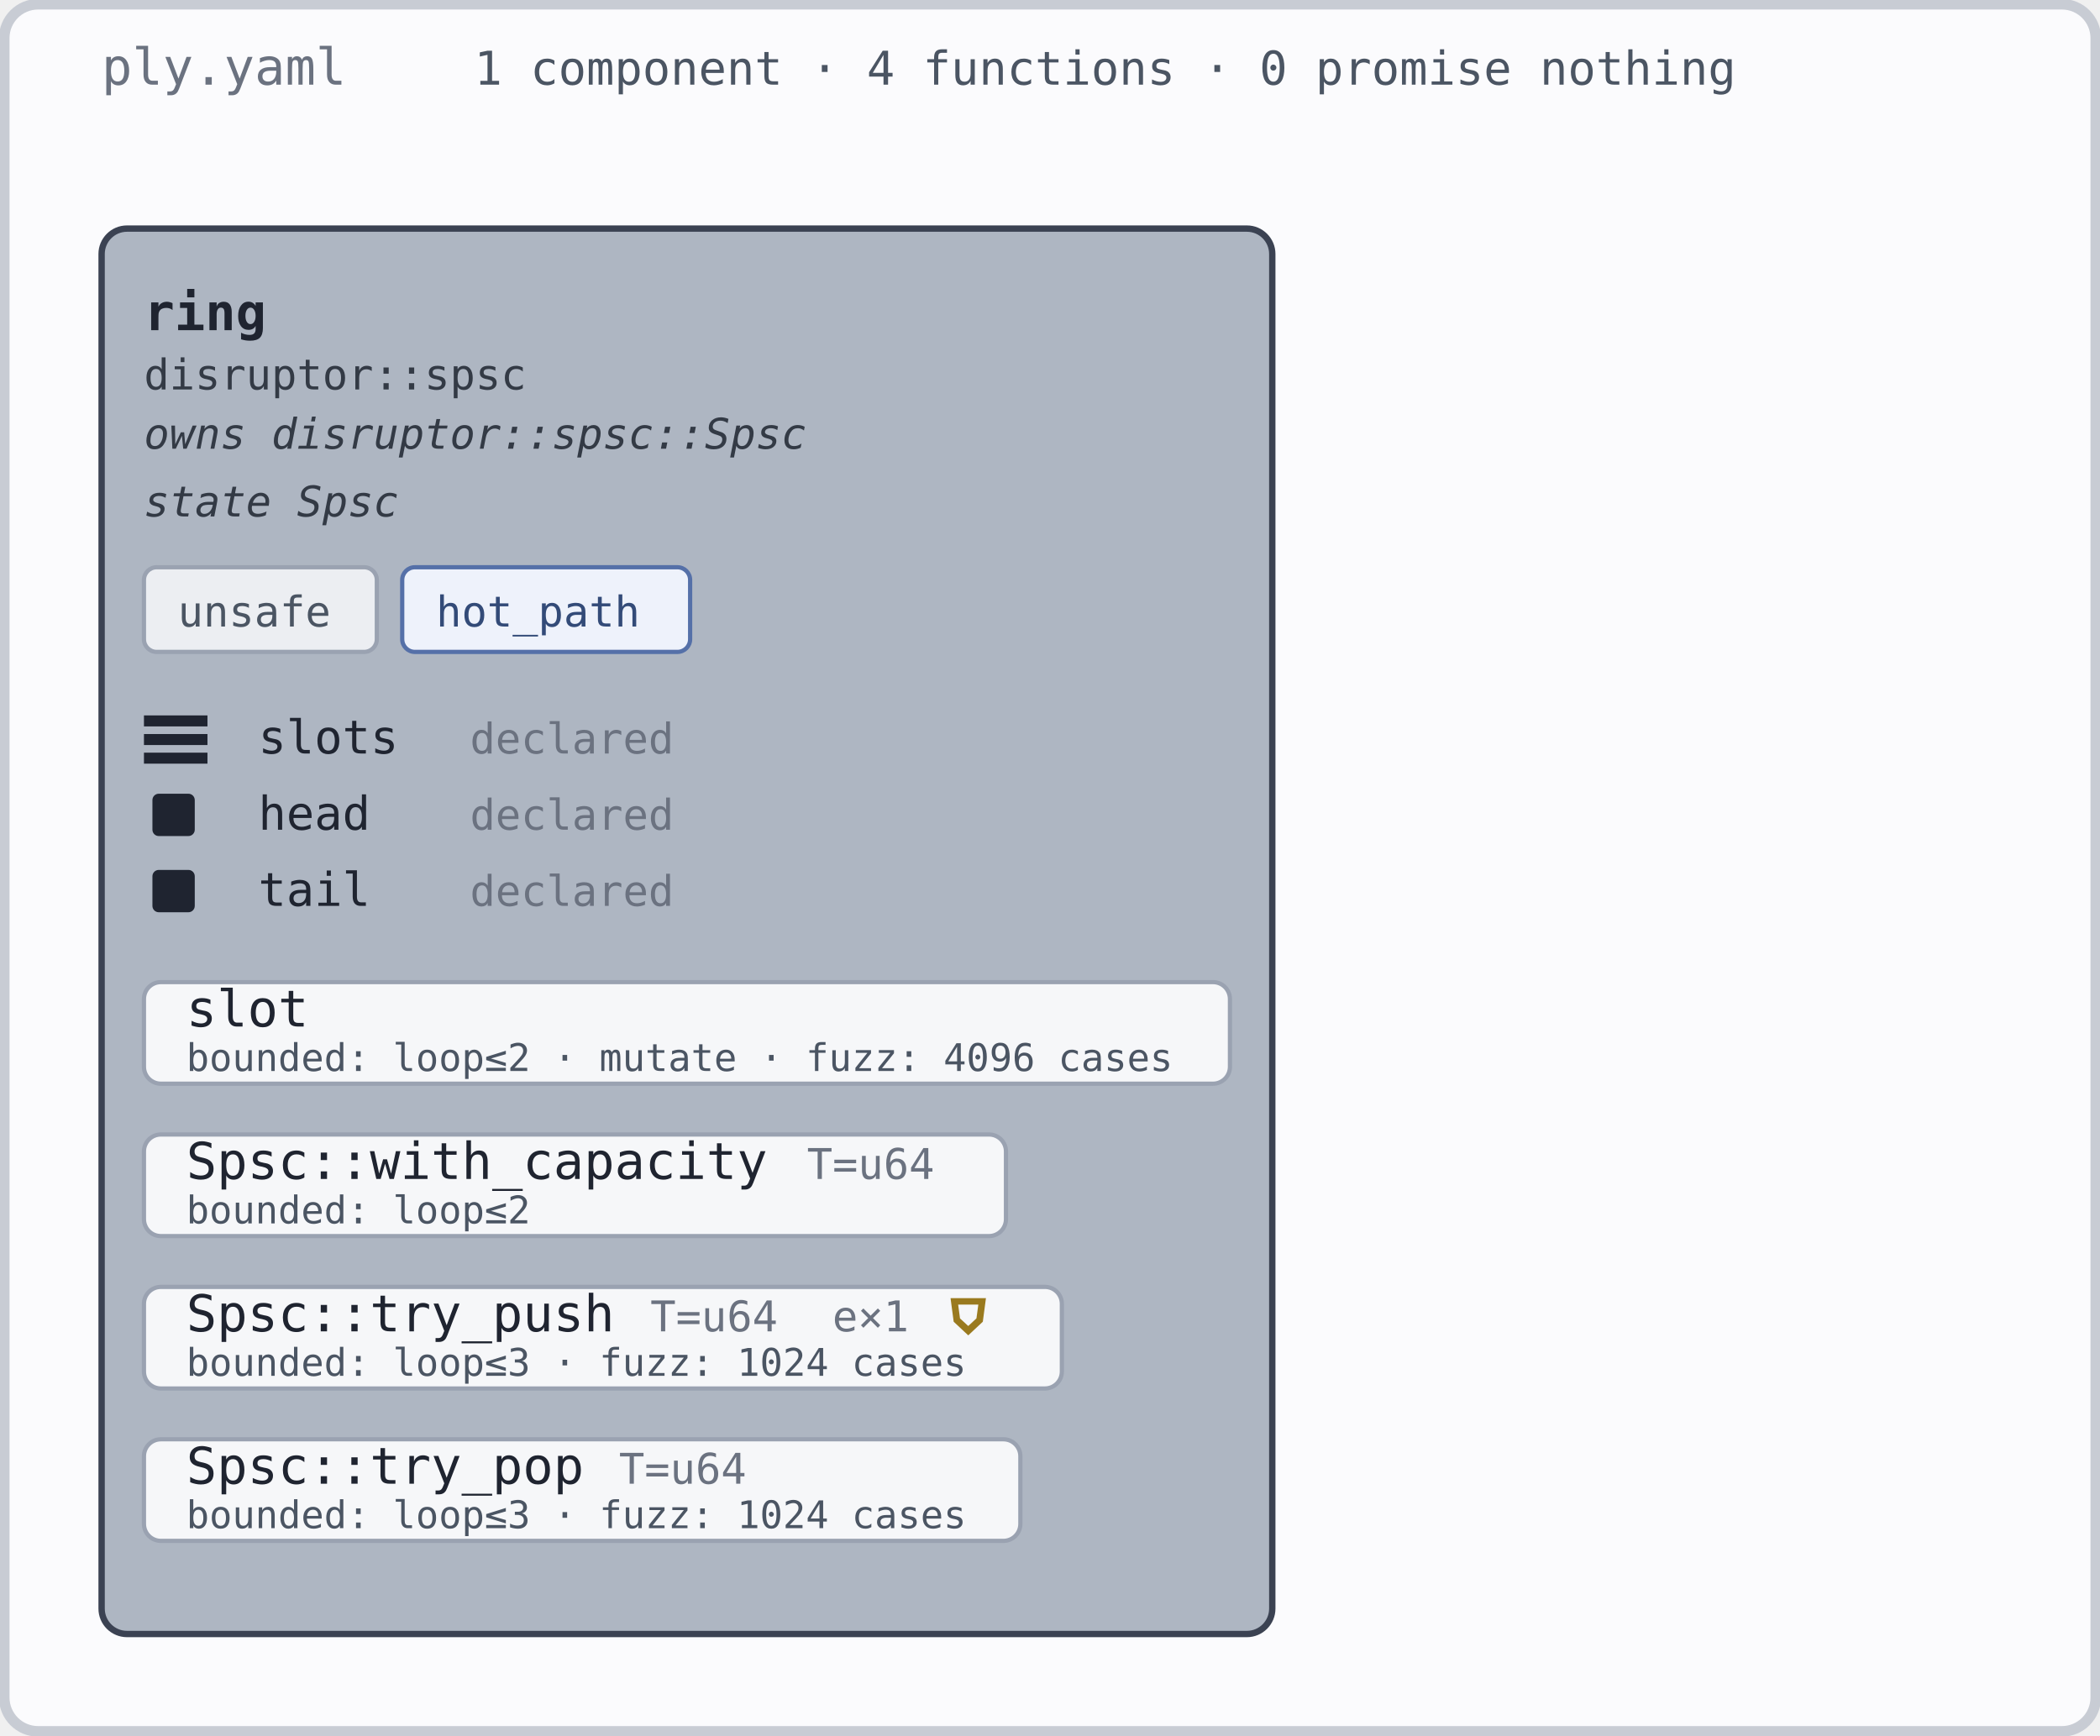
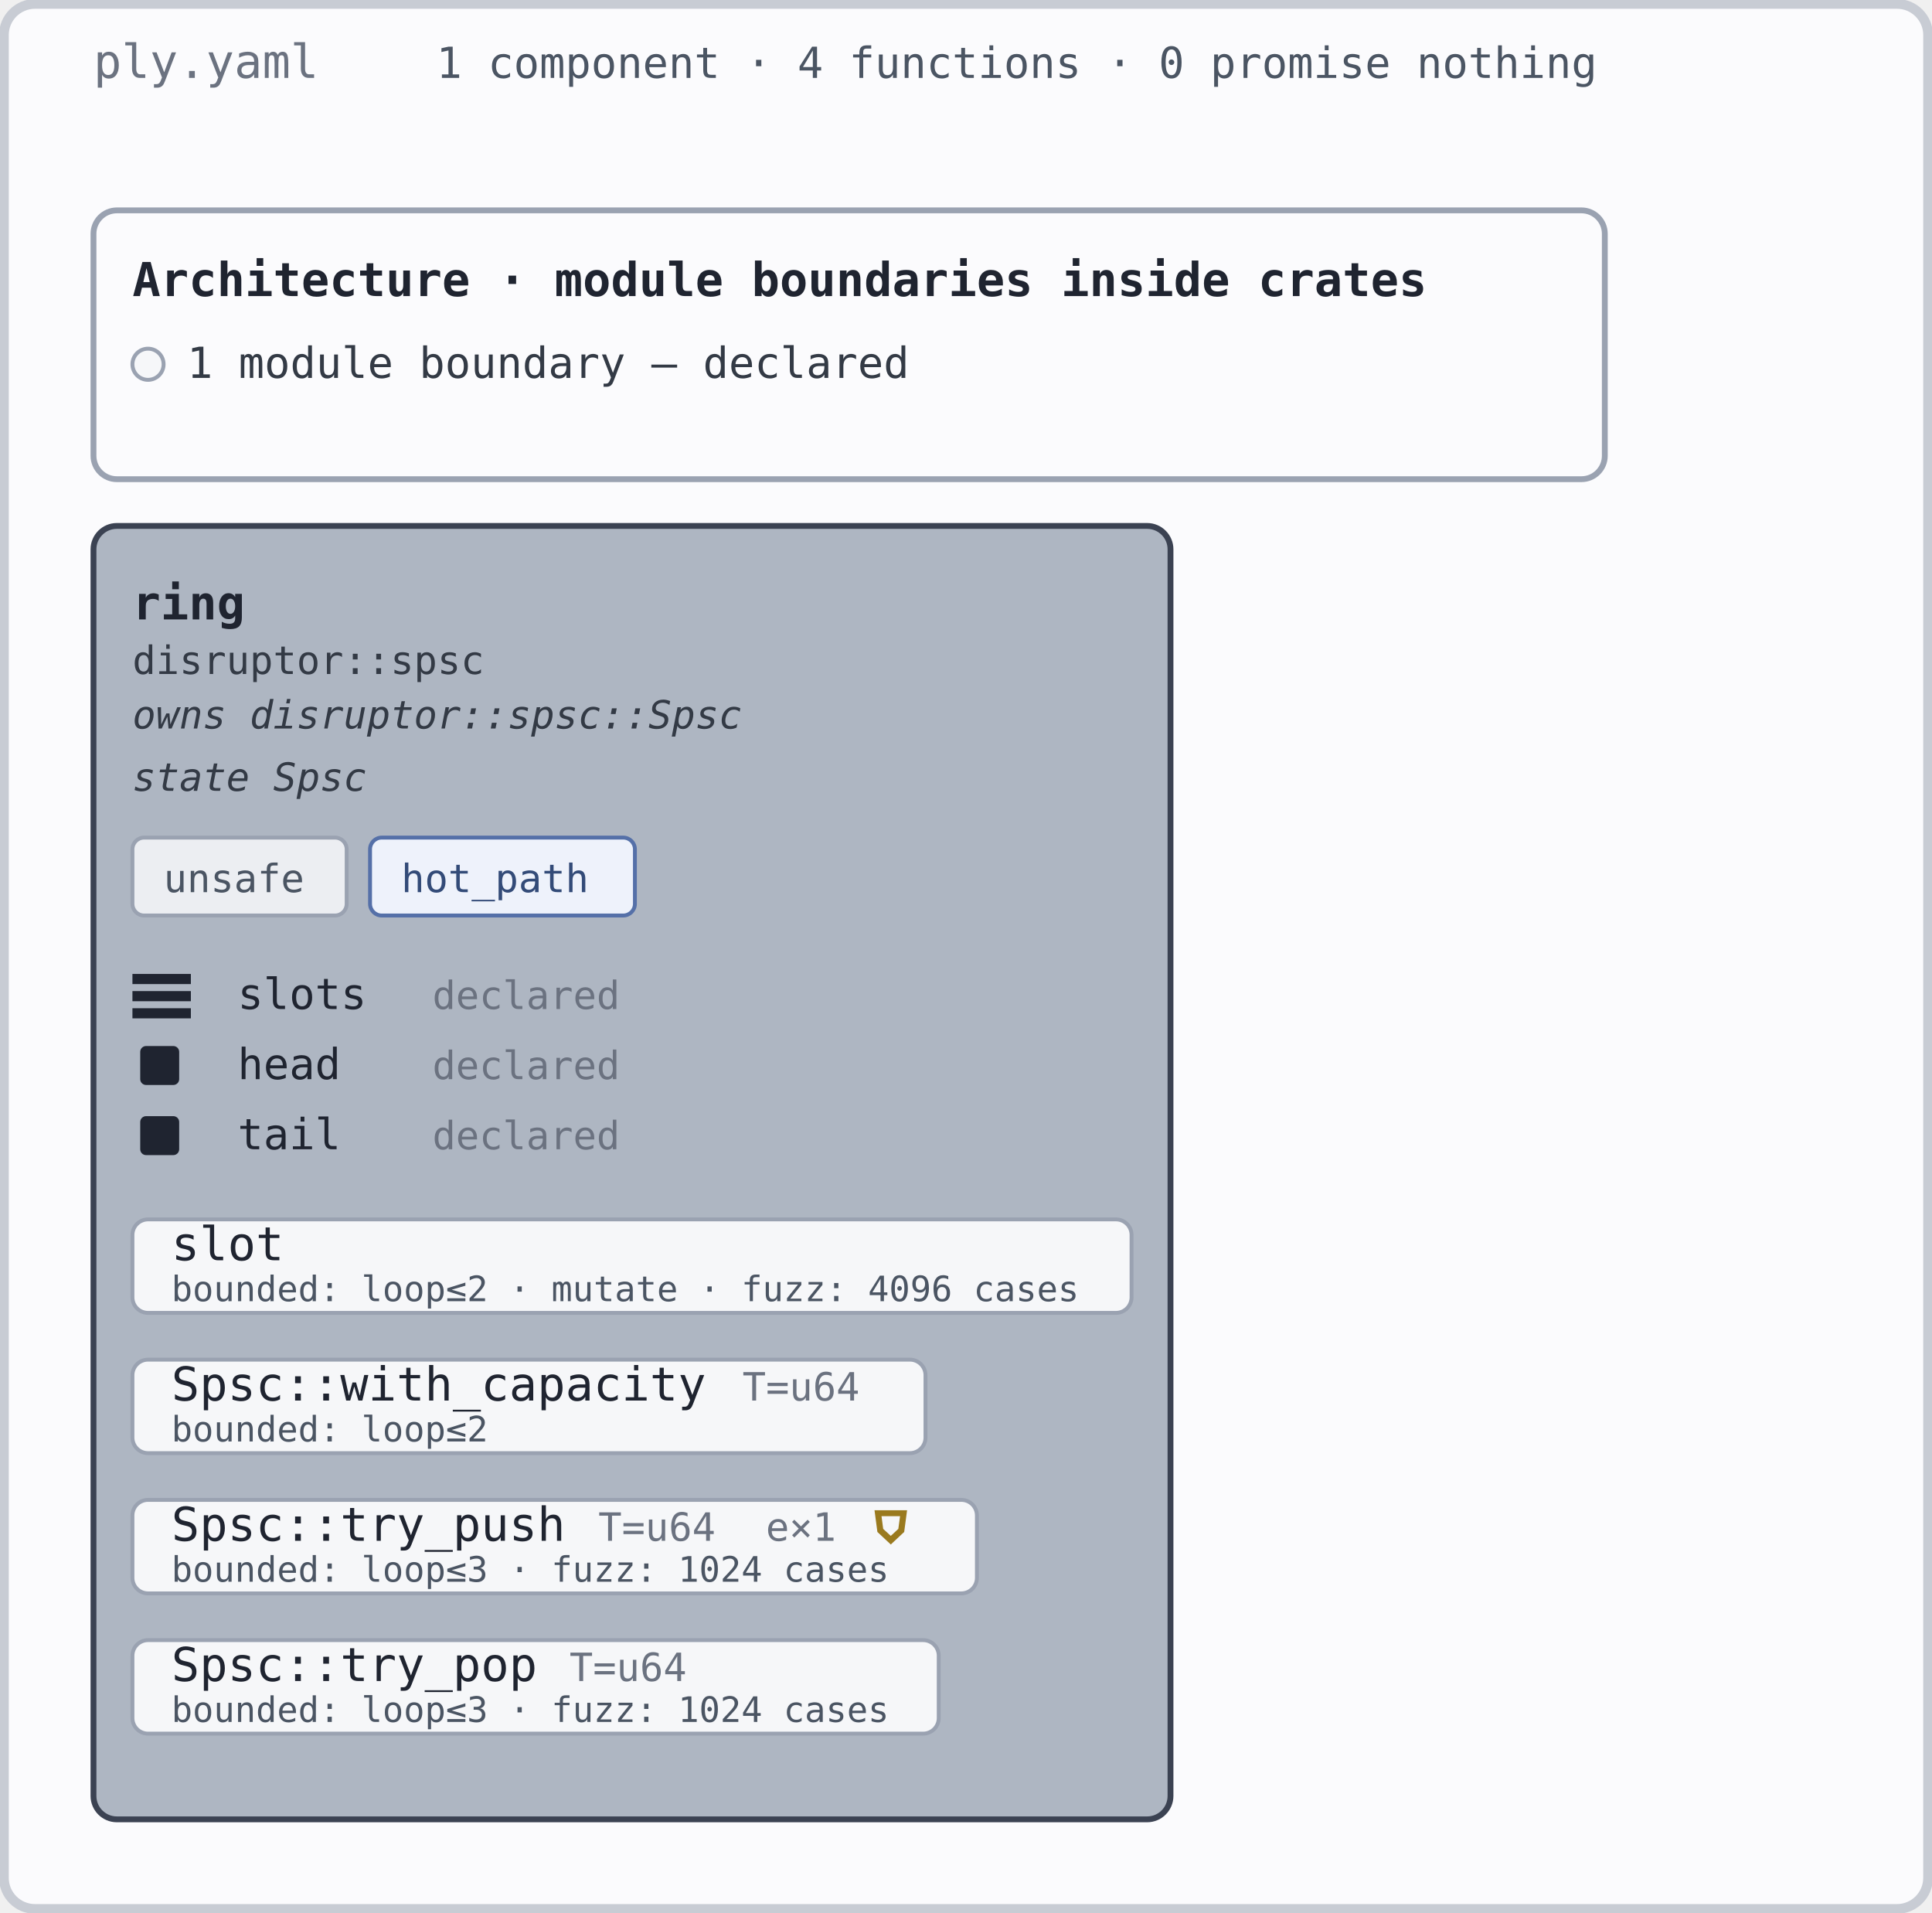
- <svg xmlns="http://www.w3.org/2000/svg" width="496.0" height="410.0" viewBox="0 0 496.0 410.0" font-family="monospace" font-size="12">
-   <style>.workspace-frame{fill:#fbfbfd;stroke:#c8ccd4;stroke-width:2.5}.workspace-title{fill:#6b7280}.verdict-strip-text{fill:#4b5563;font-size:11px}.component-box{stroke:#3b4252;stroke-width:1.5}.hollow-box{stroke-dasharray:6 4}.collapsed-stack{stroke:#3b4252;stroke-width:1.5}.pure-seal{fill:none;stroke:#3b4252}.strict-notch{fill:#1f2430}.component-name{fill:#1f2430;font-weight:bold}.component-anchor{fill:#333a45;font-size:10px}.component-owns{fill:#333a45;font-size:10px;font-style:italic}.ceiling-unclaimed{fill:url(#unclaimed-hatch)}.ceiling-tested{fill:#eef0f3}.ceiling-fuzzed{fill:#d2d7de}.ceiling-bounded{fill:#aeb6c2}.ceiling-proved{fill:#8792a3}.contract-mark{fill:#1f2430}.fn-clause{font:11px ui-monospace,SFMono-Regular,Menlo,monospace;fill:#3c4658}.cap-badge rect{fill:#eceef2;stroke:#9aa2b1}.cap-badge text{fill:#4b5563;font-size:10px}.profile-tag rect{fill:#eef2fb;stroke:#5570a8}.profile-tag text{fill:#334b78;font-size:10px}.fn-chip-box{fill:#f6f7f9;stroke:#9aa2b1}.fn-chip-box-synth{fill:#ecdff5;stroke:#9aa2b1}.fn-name{fill:#1f2430}.fn-checks{fill:#4b5563;font-size:9px}.fn-check-with{fill:#6b7280;font-size:10px}.fn-examples{fill:#6b7280;font-size:10px}.fn-shield{fill:none;stroke:#9a7a1f;font-size:13px}.unresolved-pin circle,.registry-pin circle{fill:#fff6d8;stroke:#b08900}.pin-label{fill:#7a5c00;font-size:10px;text-anchor:middle}.edge-line{fill:none;stroke:#3b4252;stroke-width:1.5}.edge-label{fill:#3b4252;font-size:10px;text-anchor:middle}.deny-line{fill:none;stroke:#c9534f;stroke-width:1.5}.deny-bar{stroke:#c9534f;stroke-width:3}.deny-except{fill:#8f2f2c;font-size:10px;text-anchor:middle}.any-node circle{fill:#eceef2;stroke:#9aa2b1}.any-label{fill:#4b5563;text-anchor:middle}.external-box{fill:none;stroke:#3b4252;stroke-width:1.5}#arrow path{fill:#3b4252}@media (prefers-color-scheme: dark){.workspace-frame{fill:#15171c;stroke:#333947}.workspace-title{fill:#8b93a1}.verdict-strip-text{fill:#a3abb9}.component-box,.collapsed-stack,.external-box{stroke:#8891a3}.component-name{fill:#e6e9ef}.component-anchor,.component-owns{fill:#98a0ae}.ceiling-unclaimed{fill:url(#unclaimed-hatch-dark)}.ceiling-tested{fill:#242832}.ceiling-fuzzed{fill:#333947}.ceiling-bounded{fill:#464e60}.ceiling-proved{fill:#5b6479}.contract-mark{fill:#c8cede}.fn-clause{fill:#aab3c4}.cap-badge rect{fill:#252a35;stroke:#6d7686}.cap-badge text{fill:#b6bdca}.profile-tag rect{fill:#1d2532;stroke:#5570a8}.profile-tag text{fill:#9fb6dd}.fn-chip-box{fill:#1c1f27;stroke:#6d7686}.fn-chip-box-synth{fill:#2a2033;stroke:#6d7686}.fn-name{fill:#e6e9ef}.fn-checks{fill:#a3abb9}.fn-check-with,.fn-examples{fill:#8b93a1}.pure-seal,.strict-notch{fill:#c8cede}.pure-seal{fill:none;stroke:#c8cede}.edge-line{stroke:#98a0ae}.edge-label{fill:#a3abb9}.deny-line,.deny-bar{stroke:#e8524b}.deny-except{fill:#e8524b}.any-node circle{fill:#252a35;stroke:#6d7686}.any-label{fill:#a3abb9}.unresolved-pin circle,.registry-pin circle{fill:#2e2814;stroke:#d4a72c}.pin-label{fill:#e3c66b}#arrow path{fill:#98a0ae}}.state-glyph-ink{fill:#1f2430}.state-glyph-out{fill:none;stroke:#1f2430;stroke-width:1.4}.state-glyph-front{fill:#fbfbfd}.state-glyph-dashed{stroke-dasharray:3 2.4}.state-glyph-hatched{fill:url(#state-hatch);stroke:#1f2430;stroke-width:1}.state-field-name{fill:#1f2430;font-size:11px}.state-field-type{fill:#6b7280;font-size:10px}@media (prefers-color-scheme: dark){.state-glyph-ink{fill:#c8cede}.state-glyph-out{fill:none;stroke:#c8cede}.state-glyph-front{fill:#15171c}.state-glyph-hatched{fill:url(#state-hatch-dark);stroke:#c8cede;stroke-width:1}.state-field-name{fill:#e6e9ef}.state-field-type{fill:#8b93a1}}</style>
+ <svg xmlns="http://www.w3.org/2000/svg" width="496.0" height="491.0" viewBox="0 0 496.0 491.0" font-family="monospace" font-size="12">
+   <style>.workspace-frame{fill:#fbfbfd;stroke:#c8ccd4;stroke-width:2.5}.workspace-title{fill:#6b7280}.verdict-strip-text{fill:#4b5563;font-size:11px}.component-box{stroke:#3b4252;stroke-width:1.5}.hollow-box{stroke-dasharray:6 4}.collapsed-stack{stroke:#3b4252;stroke-width:1.5}.pure-seal{fill:none;stroke:#3b4252}.strict-notch{fill:#1f2430}.component-name{fill:#1f2430;font-weight:bold}.component-anchor{fill:#333a45;font-size:10px}.component-owns{fill:#333a45;font-size:10px;font-style:italic}.ceiling-unclaimed{fill:url(#unclaimed-hatch)}.ceiling-tested{fill:#eef0f3}.ceiling-fuzzed{fill:#d2d7de}.ceiling-bounded{fill:#aeb6c2}.ceiling-proved{fill:#8792a3}.contract-mark{fill:#1f2430}.fn-clause{font:11px ui-monospace,SFMono-Regular,Menlo,monospace;fill:#3c4658}.cap-badge rect{fill:#eceef2;stroke:#9aa2b1}.cap-badge text{fill:#4b5563;font-size:10px}.profile-tag rect{fill:#eef2fb;stroke:#5570a8}.profile-tag text{fill:#334b78;font-size:10px}.fn-chip-box{fill:#f6f7f9;stroke:#9aa2b1}.fn-chip-box-synth{fill:#ecdff5;stroke:#9aa2b1}.fn-name{fill:#1f2430}.fn-checks{fill:#4b5563;font-size:9px}.fn-check-with{fill:#6b7280;font-size:10px}.fn-examples{fill:#6b7280;font-size:10px}.fn-shield{fill:none;stroke:#9a7a1f;font-size:13px}.unresolved-pin circle,.registry-pin circle{fill:#fff6d8;stroke:#b08900}.pin-label{fill:#7a5c00;font-size:10px;text-anchor:middle}.edge-line{fill:none;stroke:#3b4252;stroke-width:1.5}.edge-label{fill:#3b4252;font-size:10px;text-anchor:middle}.deny-line{fill:none;stroke:#c9534f;stroke-width:1.5}.deny-bar{stroke:#c9534f;stroke-width:3}.deny-except{fill:#8f2f2c;font-size:10px;text-anchor:middle}.any-node circle{fill:#eceef2;stroke:#9aa2b1}.any-label{fill:#4b5563;text-anchor:middle}.external-box{fill:none;stroke:#3b4252;stroke-width:1.5}#arrow path{fill:#3b4252}@media (prefers-color-scheme: dark){.workspace-frame{fill:#15171c;stroke:#333947}.workspace-title{fill:#8b93a1}.verdict-strip-text{fill:#a3abb9}.component-box,.collapsed-stack,.external-box{stroke:#8891a3}.component-name{fill:#e6e9ef}.component-anchor,.component-owns{fill:#98a0ae}.ceiling-unclaimed{fill:url(#unclaimed-hatch-dark)}.ceiling-tested{fill:#242832}.ceiling-fuzzed{fill:#333947}.ceiling-bounded{fill:#464e60}.ceiling-proved{fill:#5b6479}.contract-mark{fill:#c8cede}.fn-clause{fill:#aab3c4}.cap-badge rect{fill:#252a35;stroke:#6d7686}.cap-badge text{fill:#b6bdca}.profile-tag rect{fill:#1d2532;stroke:#5570a8}.profile-tag text{fill:#9fb6dd}.fn-chip-box{fill:#1c1f27;stroke:#6d7686}.fn-chip-box-synth{fill:#2a2033;stroke:#6d7686}.fn-name{fill:#e6e9ef}.fn-checks{fill:#a3abb9}.fn-check-with,.fn-examples{fill:#8b93a1}.pure-seal,.strict-notch{fill:#c8cede}.pure-seal{fill:none;stroke:#c8cede}.edge-line{stroke:#98a0ae}.edge-label{fill:#a3abb9}.deny-line,.deny-bar{stroke:#e8524b}.deny-except{fill:#e8524b}.any-node circle{fill:#252a35;stroke:#6d7686}.any-label{fill:#a3abb9}.unresolved-pin circle,.registry-pin circle{fill:#2e2814;stroke:#d4a72c}.pin-label{fill:#e3c66b}#arrow path{fill:#98a0ae}}.state-glyph-ink{fill:#1f2430}.state-glyph-out{fill:none;stroke:#1f2430;stroke-width:1.4}.state-glyph-front{fill:#fbfbfd}.state-glyph-dashed{stroke-dasharray:3 2.4}.state-glyph-hatched{fill:url(#state-hatch);stroke:#1f2430;stroke-width:1}.state-field-name{fill:#1f2430;font-size:11px}.state-field-type{fill:#6b7280;font-size:10px}@media (prefers-color-scheme: dark){.state-glyph-ink{fill:#c8cede}.state-glyph-out{fill:none;stroke:#c8cede}.state-glyph-front{fill:#15171c}.state-glyph-hatched{fill:url(#state-hatch-dark);stroke:#c8cede;stroke-width:1}.state-field-name{fill:#e6e9ef}.state-field-type{fill:#8b93a1}}.architecture-scope-box{fill:none;stroke:#9aa2b1;stroke-width:1.5}.architecture-scope-title{fill:#1f2430;font-weight:bold}.architecture-scope-text{fill:#333a45;font-size:11px}.architecture-scope-mark-declared{fill:#f6f7f9;stroke:#9aa2b1}@media (prefers-color-scheme: dark){.architecture-scope-box{stroke:#6d7686}.architecture-scope-title{fill:#e6e9ef}.architecture-scope-text{fill:#aab3c4}.architecture-scope-mark-declared{fill:#1c1f27;stroke:#6d7686}}</style>
  <defs>
    <marker id="arrow" viewBox="0 0 10 10" refX="8" refY="5" markerWidth="7" markerHeight="7" orient="auto-start-reverse">
      <path d="M 0 0 L 10 5 L 0 10 z" />
    </marker>
    <pattern id="unclaimed-hatch" patternUnits="userSpaceOnUse" width="8" height="8" patternTransform="rotate(45)">
      <rect width="8" height="8" fill="#fff" />
      <line x1="0" y1="0" x2="0" y2="8" stroke="#c8ccd4" stroke-width="2" />
    </pattern>
    <pattern id="unclaimed-hatch-dark" patternUnits="userSpaceOnUse" width="8" height="8" patternTransform="rotate(45)">
      <rect width="8" height="8" fill="#15171c" />
      <line x1="0" y1="0" x2="0" y2="8" stroke="#4a5262" stroke-width="2" />
    </pattern>
    <pattern id="state-hatch" patternUnits="userSpaceOnUse" width="4" height="4" patternTransform="rotate(-45)">
      <rect width="4" height="4" fill="#fff" />
      <rect width="1.4" height="4" fill="#c8ccd4" />
    </pattern>
    <pattern id="state-hatch-dark" patternUnits="userSpaceOnUse" width="4" height="4" patternTransform="rotate(-45)">
      <rect width="4" height="4" fill="#15171c" />
      <rect width="1.4" height="4" fill="#4a5262" />
    </pattern>
  </defs>
-   <rect class="workspace-frame" x="1" y="1" width="494.0" height="408.0" rx="8" />
+   <rect class="workspace-frame" x="1" y="1" width="494.0" height="489.0" rx="8" />
  <g>
    <text class="workspace-title" x="24.0" y="20">ply.yaml</text>
  </g>
  <g class="verdict-strip">
    <text class="verdict-strip-text" x="112.0" y="20">1 component · 4 functions · 0 promise nothing</text>
  </g>
  <g transform="translate(24.0,54.0)">
+     <g class="architecture-scope">
+       <rect class="architecture-scope-box" x="0" y="0" width="388.0" height="69.0" rx="6" />
+       <text class="architecture-scope-title" x="10.0" y="22.0">Architecture · module boundaries inside crates</text>
+       <g class="architecture-scope-row">
+         <circle class="architecture-scope-mark-declared" cx="14.0" cy="39.5" r="4" />
+         <text class="architecture-scope-text" x="24.0" y="43.0">1 module boundary — declared</text>
+       </g>
+     </g>
+   </g>
+   <g transform="translate(24.0,135.0)">
    <g class="component" data-name="ring">
      <rect class="component-box ceiling-bounded" x="0" y="0" width="276.5" height="332.0" rx="6" />
      <text class="component-name" x="10.0" y="24.0">ring</text>
      <text class="component-anchor" x="10.0" y="38.0">disruptor::spsc</text>
      <text class="component-owns" x="10.0" y="52.0">owns disruptor::spsc::Spsc</text>
      <text class="component-owns" x="10.0" y="68.0">state Spsc</text>
      <g class="cap-badge">
        <rect x="10.0" y="80.0" width="55.0" height="20.0" rx="3" />
        <text x="18.0" y="94.0">unsafe</text>
      </g>
      <g class="profile-tag">
        <rect x="71.0" y="80.0" width="68.0" height="20.0" rx="3" />
        <text x="79.0" y="94.0">hot_path</text>
      </g>
      <g class="state-field" data-field="slots">
        <rect class="state-glyph-ink" x="10.0" y="115.0" width="15" height="2.6" />
        <rect class="state-glyph-ink" x="10.0" y="119.4" width="15" height="2.6" />
        <rect class="state-glyph-ink" x="10.0" y="123.8" width="15" height="2.6" />
        <text class="state-field-name" x="37.0" y="124.0">slots</text>
        <text class="state-field-type" x="87.0" y="124.0">declared</text>
      </g>
      <g class="state-field" data-field="head">
        <rect class="state-glyph-ink" x="12.0" y="133.5" width="10" height="10" rx="1.5" />
        <text class="state-field-name" x="37.0" y="142.0">head</text>
        <text class="state-field-type" x="87.0" y="142.0">declared</text>
      </g>
      <g class="state-field" data-field="tail">
        <rect class="state-glyph-ink" x="12.0" y="151.5" width="10" height="10" rx="1.5" />
        <text class="state-field-name" x="37.0" y="160.0">tail</text>
        <text class="state-field-type" x="87.0" y="160.0">declared</text>
      </g>
      <g transform="translate(10.0,178.0)">
        <g class="fn-chip" data-fn="slot">
          <rect class="fn-chip-box" x="0" y="0" width="256.5" height="24.0" rx="4" />
          <text class="fn-name" x="10.0" y="10.5">slot</text>
          <text class="fn-checks" x="10.0" y="21.0">bounded: loop≤2 · mutate · fuzz: 4096 cases</text>
        </g>
      </g>
      <g transform="translate(10.0,214.0)">
        <g class="fn-chip" data-fn="Spsc::with_capacity">
          <rect class="fn-chip-box" x="0" y="0" width="203.6" height="24.0" rx="4" />
          <text class="fn-name" x="10.0" y="10.5">Spsc::with_capacity</text>
          <text class="fn-check-with" x="156.6" y="10.5">T=u64</text>
          <text class="fn-checks" x="10.0" y="21.0">bounded: loop≤2</text>
        </g>
      </g>
      <g transform="translate(10.0,250.0)">
        <g class="fn-chip" data-fn="Spsc::try_push">
          <rect class="fn-chip-box" x="0" y="0" width="216.8" height="24.0" rx="4" />
          <text class="fn-name" x="10.0" y="10.5">Spsc::try_push</text>
          <text class="fn-check-with" x="119.6" y="10.5">T=u64</text>
          <text class="fn-examples" x="162.6" y="10.5">e×1</text>
          <g class="fn-shield">
            <text x="190.8" y="10.5">⛉</text>
          </g>
          <text class="fn-checks" x="10.0" y="21.0">bounded: loop≤3 · fuzz: 1024 cases</text>
        </g>
      </g>
      <g transform="translate(10.0,286.0)">
        <g class="fn-chip" data-fn="Spsc::try_pop">
          <rect class="fn-chip-box" x="0" y="0" width="207.0" height="24.0" rx="4" />
          <text class="fn-name" x="10.0" y="10.5">Spsc::try_pop</text>
          <text class="fn-check-with" x="112.2" y="10.5">T=u64</text>
          <text class="fn-checks" x="10.0" y="21.0">bounded: loop≤3 · fuzz: 1024 cases</text>
        </g>
      </g>
    </g>
  </g>
</svg>
